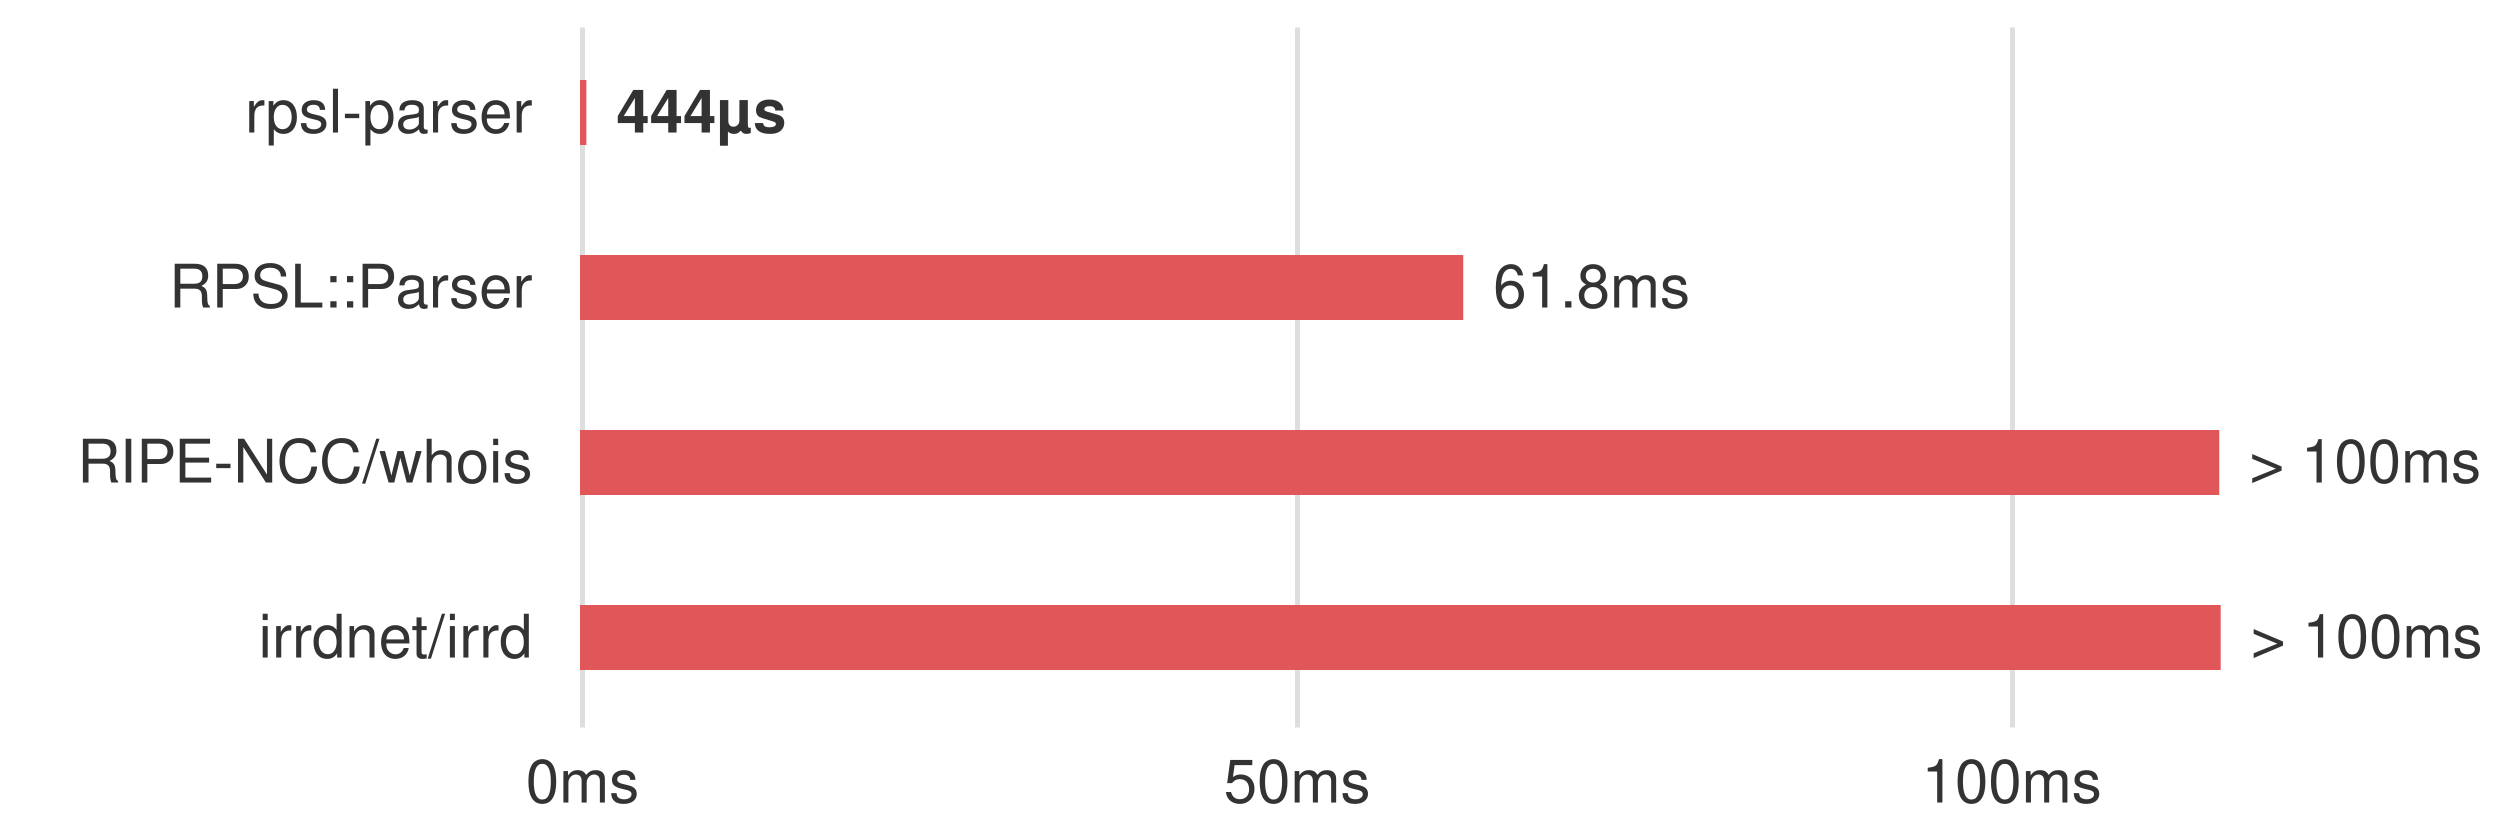
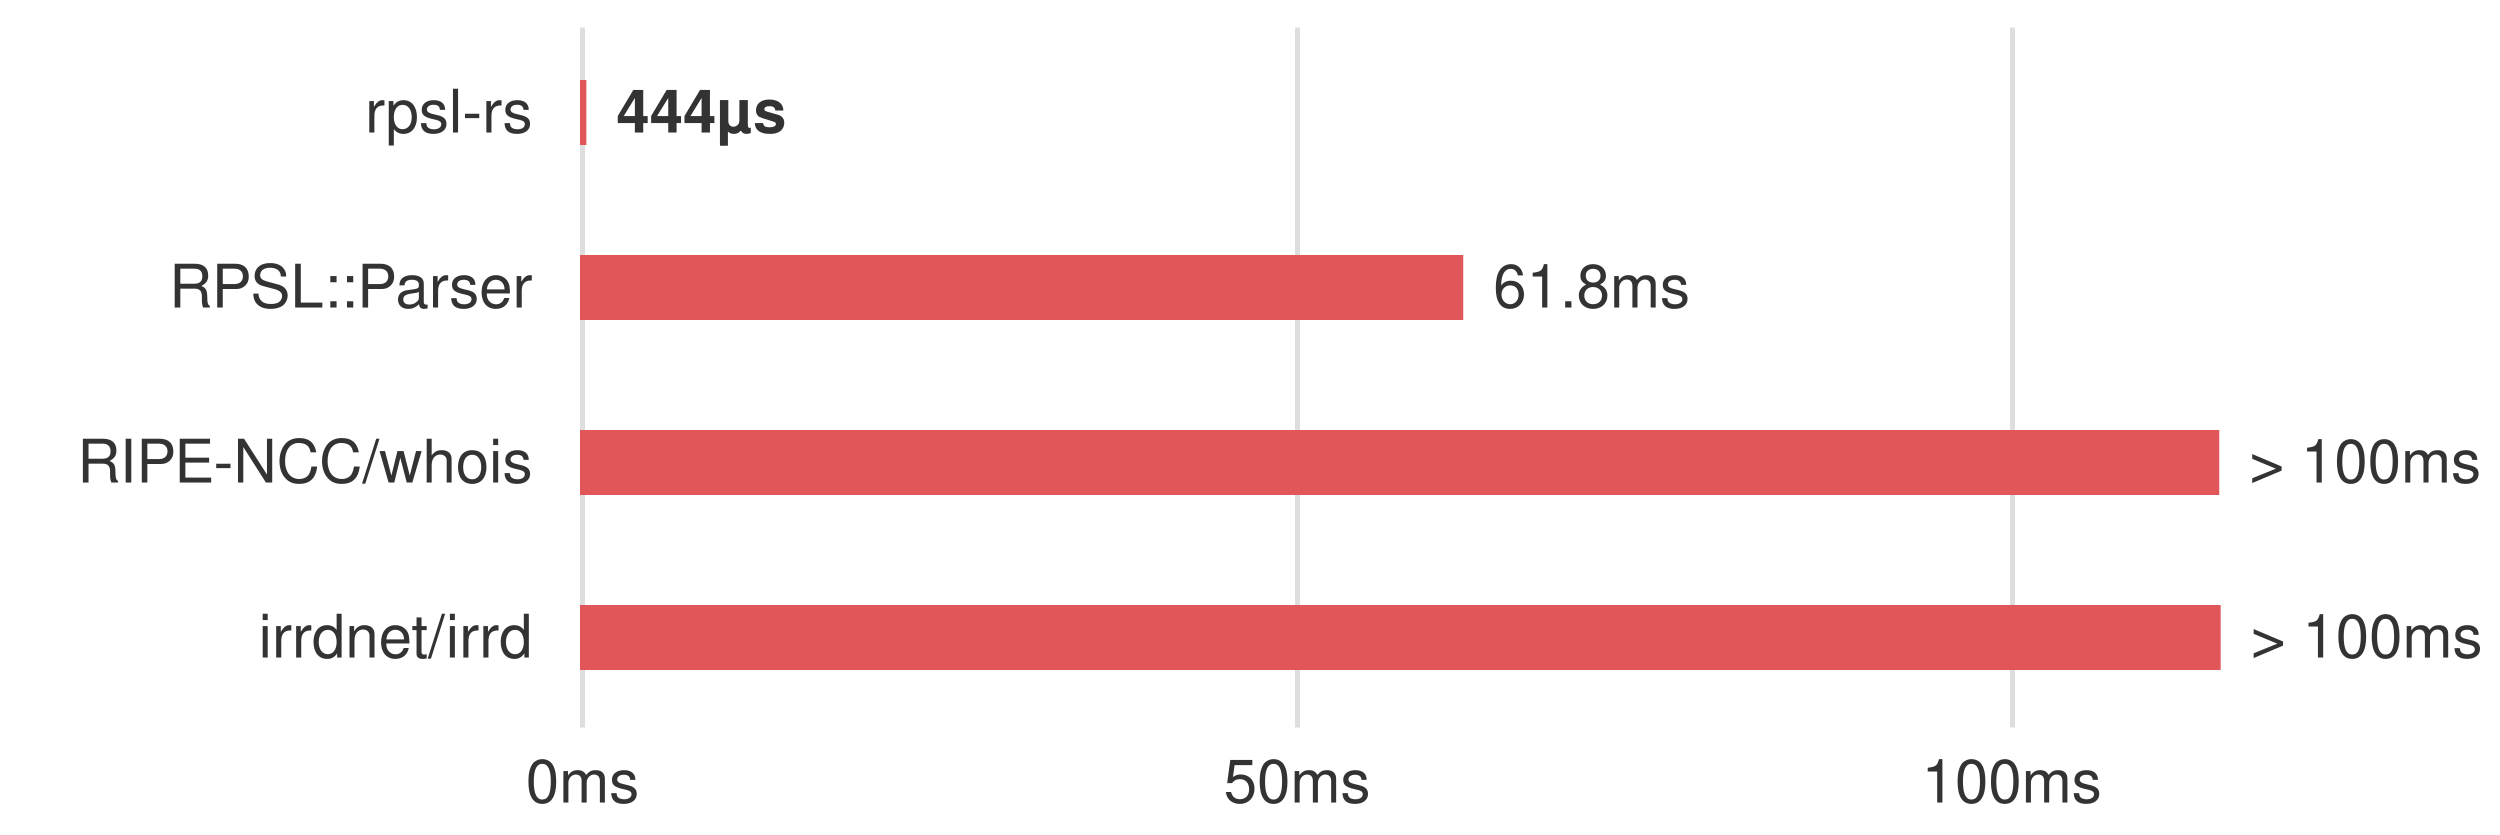
<svg xmlns="http://www.w3.org/2000/svg" version="1.1" class="marks" width="1000" height="334" viewBox="0 0 500 167">
  <g fill="none" stroke-miterlimit="10" transform="translate(116,5)">
    <g class="mark-group role-frame root" role="graphics-object" aria-roledescription="group mark container">
      <g transform="translate(0,0)">
        <path class="background" aria-hidden="true" d="M0,0h343v140h-343Z" />
        <g>
          <g class="mark-group role-axis" aria-hidden="true">
            <g transform="translate(0.5,140.5)">
              <path class="background" aria-hidden="true" d="M0,0h0v0h0Z" pointer-events="none" />
              <g>
                <g class="mark-rule role-axis-grid" pointer-events="none">
                  <line transform="translate(0,0)" x2="0" y2="-140" stroke="rgba(127,127,127,0.25)" stroke-width="1" opacity="1" />
                  <line transform="translate(143,0)" x2="0" y2="-140" stroke="rgba(127,127,127,0.25)" stroke-width="1" opacity="1" />
                  <line transform="translate(286,0)" x2="0" y2="-140" stroke="rgba(127,127,127,0.25)" stroke-width="1" opacity="1" />
                </g>
              </g>
              <path class="foreground" aria-hidden="true" d="" pointer-events="none" display="none" />
            </g>
          </g>
          <g class="mark-group role-axis" role="graphics-symbol" aria-roledescription="axis" aria-label="X-axis for a linear scale with values from 0 to 120">
            <g transform="translate(0.5,140.5)">
              <path class="background" aria-hidden="true" d="M0,0h0v0h0Z" pointer-events="none" />
              <g>
                <g class="mark-rule role-axis-tick" pointer-events="none">
                  <line transform="translate(0,0)" x2="0" y2="0" stroke="rgba(127,127,127,0.25)" stroke-width="1" opacity="1" />
                  <line transform="translate(143,0)" x2="0" y2="0" stroke="rgba(127,127,127,0.25)" stroke-width="1" opacity="1" />
                  <line transform="translate(286,0)" x2="0" y2="0" stroke="rgba(127,127,127,0.25)" stroke-width="1" opacity="1" />
                </g>
                <g class="mark-text role-axis-label" pointer-events="none">
                  <text text-anchor="middle" transform="translate(0,15)" font-family="-apple-system,BlinkMacSystemFont,&quot;Segoe UI&quot;,Helvetica,Arial,sans-serif,&quot;Apple Color Emoji&quot;,&quot;Segoe UI Emoji&quot;" font-size="12px" fill="#333333" opacity="1">0ms</text>
                  <text text-anchor="middle" transform="translate(142.9167,15)" font-family="-apple-system,BlinkMacSystemFont,&quot;Segoe UI&quot;,Helvetica,Arial,sans-serif,&quot;Apple Color Emoji&quot;,&quot;Segoe UI Emoji&quot;" font-size="12px" fill="#333333" opacity="1">50ms</text>
                  <text text-anchor="middle" transform="translate(285.8333,15)" font-family="-apple-system,BlinkMacSystemFont,&quot;Segoe UI&quot;,Helvetica,Arial,sans-serif,&quot;Apple Color Emoji&quot;,&quot;Segoe UI Emoji&quot;" font-size="12px" fill="#333333" opacity="1">100ms</text>
                </g>
              </g>
              <path class="foreground" aria-hidden="true" d="" pointer-events="none" display="none" />
            </g>
          </g>
-           <g class="mark-group role-axis" role="graphics-symbol" aria-roledescription="axis" aria-label="Y-axis for a discrete scale with 4 values: rpsl-parser, RPSL::Parser, RIPE-NCC/whois, irrdnet/irrd">
+           <g class="mark-group role-axis" role="graphics-symbol" aria-roledescription="axis" aria-label="Y-axis for a discrete scale with 4 values: rpsl-rs, RPSL::Parser, RIPE-NCC/whois, irrdnet/irrd">
            <g transform="translate(0.5,0.5)">
              <path class="background" aria-hidden="true" d="M0,0h0v0h0Z" pointer-events="none" />
              <g>
                <g class="mark-text role-axis-label" pointer-events="none">
-                   <text text-anchor="end" transform="translate(-10,21)" font-family="-apple-system,BlinkMacSystemFont,&quot;Segoe UI&quot;,Helvetica,Arial,sans-serif,&quot;Apple Color Emoji&quot;,&quot;Segoe UI Emoji&quot;" font-size="12px" fill="#333333" opacity="1">rpsl-parser</text>
+                   <text text-anchor="end" transform="translate(-10,21)" font-family="-apple-system,BlinkMacSystemFont,&quot;Segoe UI&quot;,Helvetica,Arial,sans-serif,&quot;Apple Color Emoji&quot;,&quot;Segoe UI Emoji&quot;" font-size="12px" fill="#333333" opacity="1">rpsl-rs</text>
                  <text text-anchor="end" transform="translate(-10,56)" font-family="-apple-system,BlinkMacSystemFont,&quot;Segoe UI&quot;,Helvetica,Arial,sans-serif,&quot;Apple Color Emoji&quot;,&quot;Segoe UI Emoji&quot;" font-size="12px" fill="#333333" opacity="1">RPSL::Parser</text>
                  <text text-anchor="end" transform="translate(-10,91)" font-family="-apple-system,BlinkMacSystemFont,&quot;Segoe UI&quot;,Helvetica,Arial,sans-serif,&quot;Apple Color Emoji&quot;,&quot;Segoe UI Emoji&quot;" font-size="12px" fill="#333333" opacity="1">RIPE-NCC/whois</text>
                  <text text-anchor="end" transform="translate(-10,126)" font-family="-apple-system,BlinkMacSystemFont,&quot;Segoe UI&quot;,Helvetica,Arial,sans-serif,&quot;Apple Color Emoji&quot;,&quot;Segoe UI Emoji&quot;" font-size="12px" fill="#333333" opacity="1">irrdnet/irrd</text>
                </g>
              </g>
              <path class="foreground" aria-hidden="true" d="" pointer-events="none" display="none" />
            </g>
          </g>
          <g class="mark-rect role-mark layer_0_marks" role="graphics-object" aria-roledescription="rect mark container">
-             <path aria-label="time: 0.44461; parser: rpsl-parser" role="graphics-symbol" aria-roledescription="bar" d="M0,11h1.271v13h-1.271Z" fill="#E15759" />
+             <path aria-label="time: 0.44461; parser: rpsl-rs" role="graphics-symbol" aria-roledescription="bar" d="M0,11h1.271v13h-1.271Z" fill="#E15759" />
            <path aria-label="time: 61.8; parser: RPSL::Parser" role="graphics-symbol" aria-roledescription="bar" d="M0,46h176.645v13h-176.645Z" fill="#E15759" />
            <path aria-label="time: 114.7; parser: RIPE-NCC/whois" role="graphics-symbol" aria-roledescription="bar" d="M0,81h327.851v13h-327.851Z" fill="#E15759" />
            <path aria-label="time: 114.8; parser: irrdnet/irrd" role="graphics-symbol" aria-roledescription="bar" d="M0,116h328.137v13h-328.137Z" fill="#E15759" />
          </g>
          <g class="mark-text role-mark layer_1_marks" role="graphics-object" aria-roledescription="text mark container">
            <text aria-label="time: 61.8; parser: RPSL::Parser; timeFormat: 61.8ms" role="graphics-symbol" aria-roledescription="text mark" text-anchor="start" transform="translate(182.645,56.5)" font-family="-apple-system,BlinkMacSystemFont,&quot;Segoe UI&quot;,Helvetica,Arial,sans-serif,&quot;Apple Color Emoji&quot;,&quot;Segoe UI Emoji&quot;" font-size="12px" fill="#333333">61.8ms</text>
            <text aria-label="time: 114.7; parser: RIPE-NCC/whois; timeFormat: &gt; 100ms" role="graphics-symbol" aria-roledescription="text mark" text-anchor="start" transform="translate(333.8508,91.5)" font-family="-apple-system,BlinkMacSystemFont,&quot;Segoe UI&quot;,Helvetica,Arial,sans-serif,&quot;Apple Color Emoji&quot;,&quot;Segoe UI Emoji&quot;" font-size="12px" fill="#333333">&gt; 100ms</text>
            <text aria-label="time: 114.8; parser: irrdnet/irrd; timeFormat: &gt; 100ms" role="graphics-symbol" aria-roledescription="text mark" text-anchor="start" transform="translate(334.1367,126.5)" font-family="-apple-system,BlinkMacSystemFont,&quot;Segoe UI&quot;,Helvetica,Arial,sans-serif,&quot;Apple Color Emoji&quot;,&quot;Segoe UI Emoji&quot;" font-size="12px" fill="#333333">&gt; 100ms</text>
          </g>
          <g class="mark-text role-mark layer_2_marks" role="graphics-object" aria-roledescription="text mark container">
-             <text aria-label="time: 0.44461; parser: rpsl-parser; timeFormat: 444µs" role="graphics-symbol" aria-roledescription="text mark" text-anchor="start" transform="translate(7.270844,21.5)" font-family="-apple-system,BlinkMacSystemFont,&quot;Segoe UI&quot;,Helvetica,Arial,sans-serif,&quot;Apple Color Emoji&quot;,&quot;Segoe UI Emoji&quot;" font-size="12px" font-weight="bold" fill="#333333">444µs</text>
+             <text aria-label="time: 0.44461; parser: rpsl-rs; timeFormat: 444µs" role="graphics-symbol" aria-roledescription="text mark" text-anchor="start" transform="translate(7.270844,21.5)" font-family="-apple-system,BlinkMacSystemFont,&quot;Segoe UI&quot;,Helvetica,Arial,sans-serif,&quot;Apple Color Emoji&quot;,&quot;Segoe UI Emoji&quot;" font-size="12px" font-weight="bold" fill="#333333">444µs</text>
          </g>
        </g>
        <path class="foreground" aria-hidden="true" d="" display="none" />
      </g>
    </g>
  </g>
</svg>
